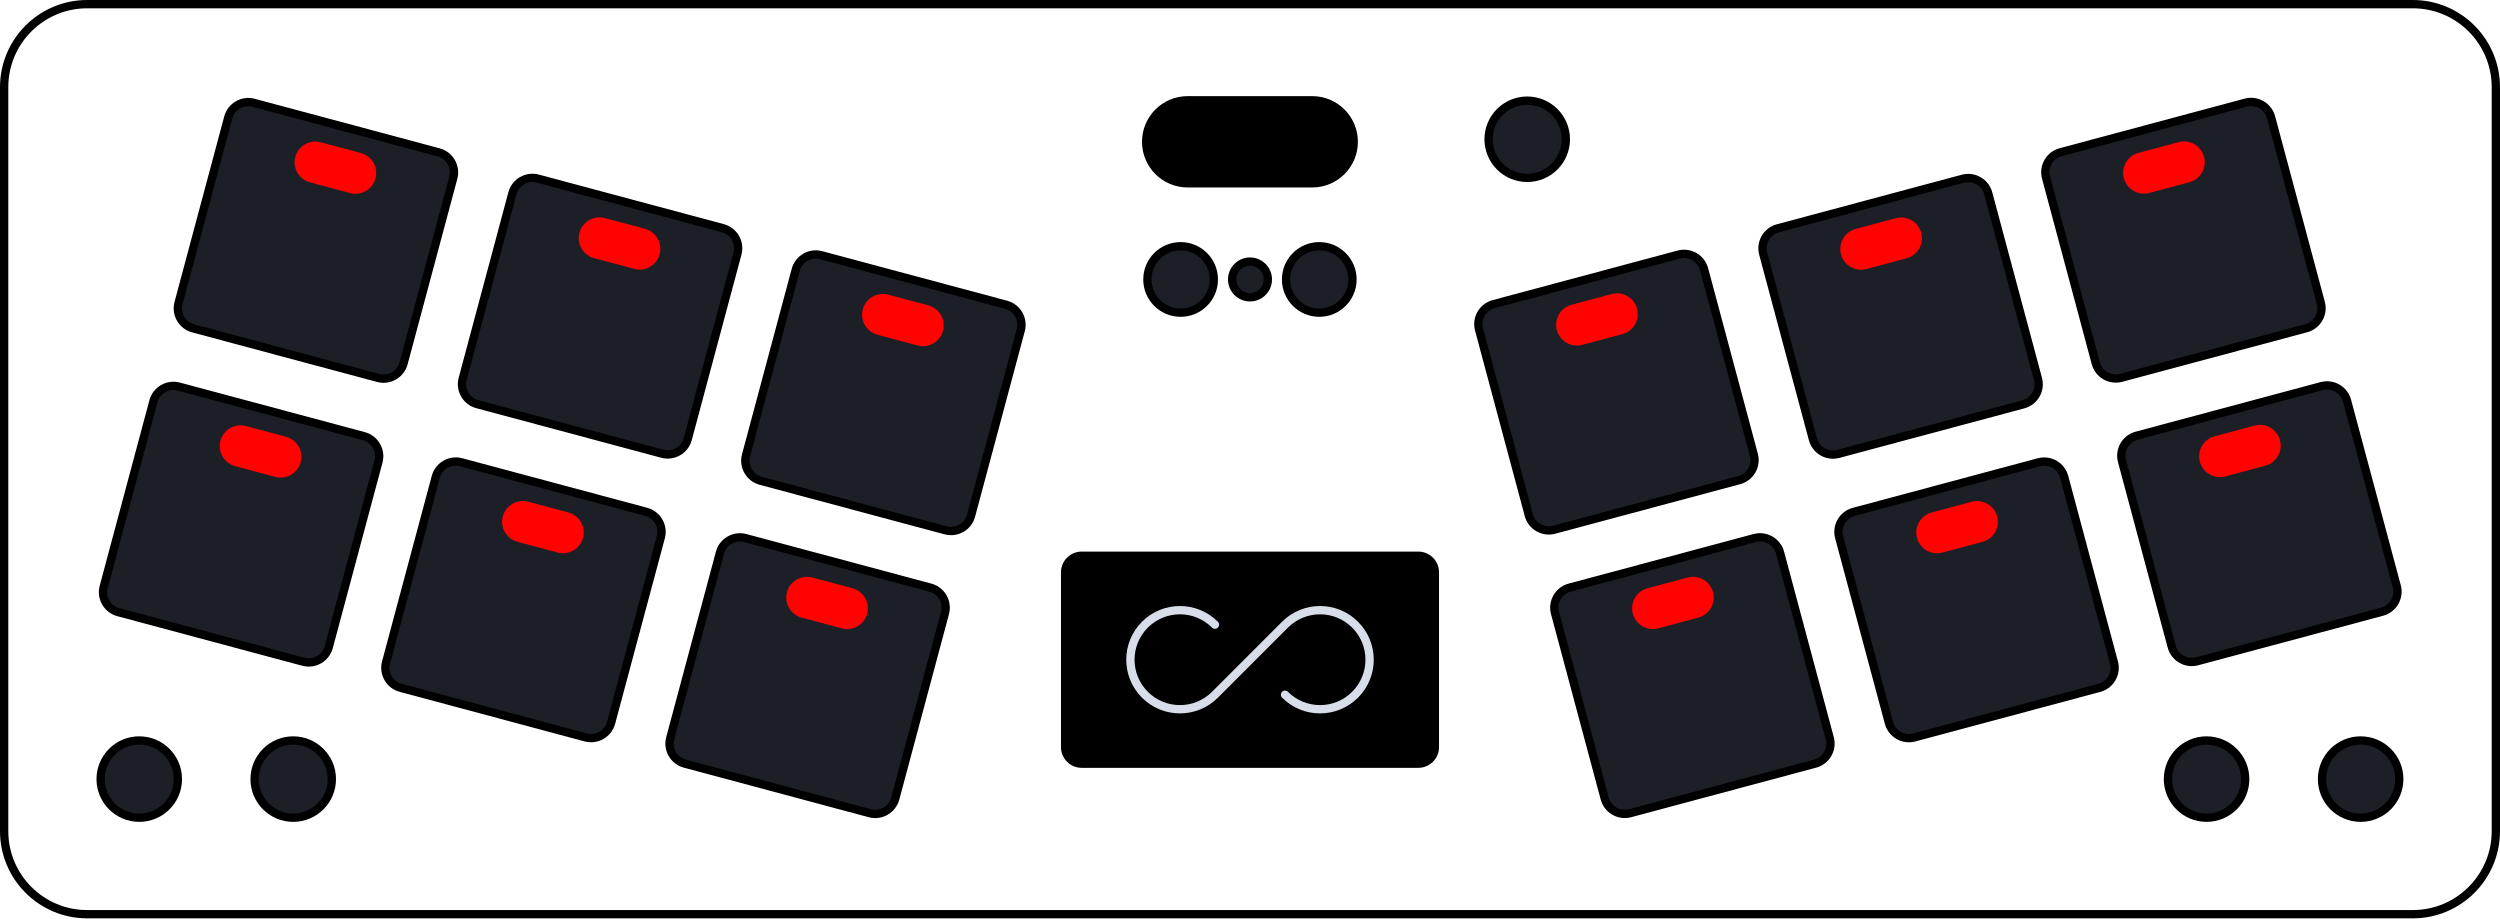
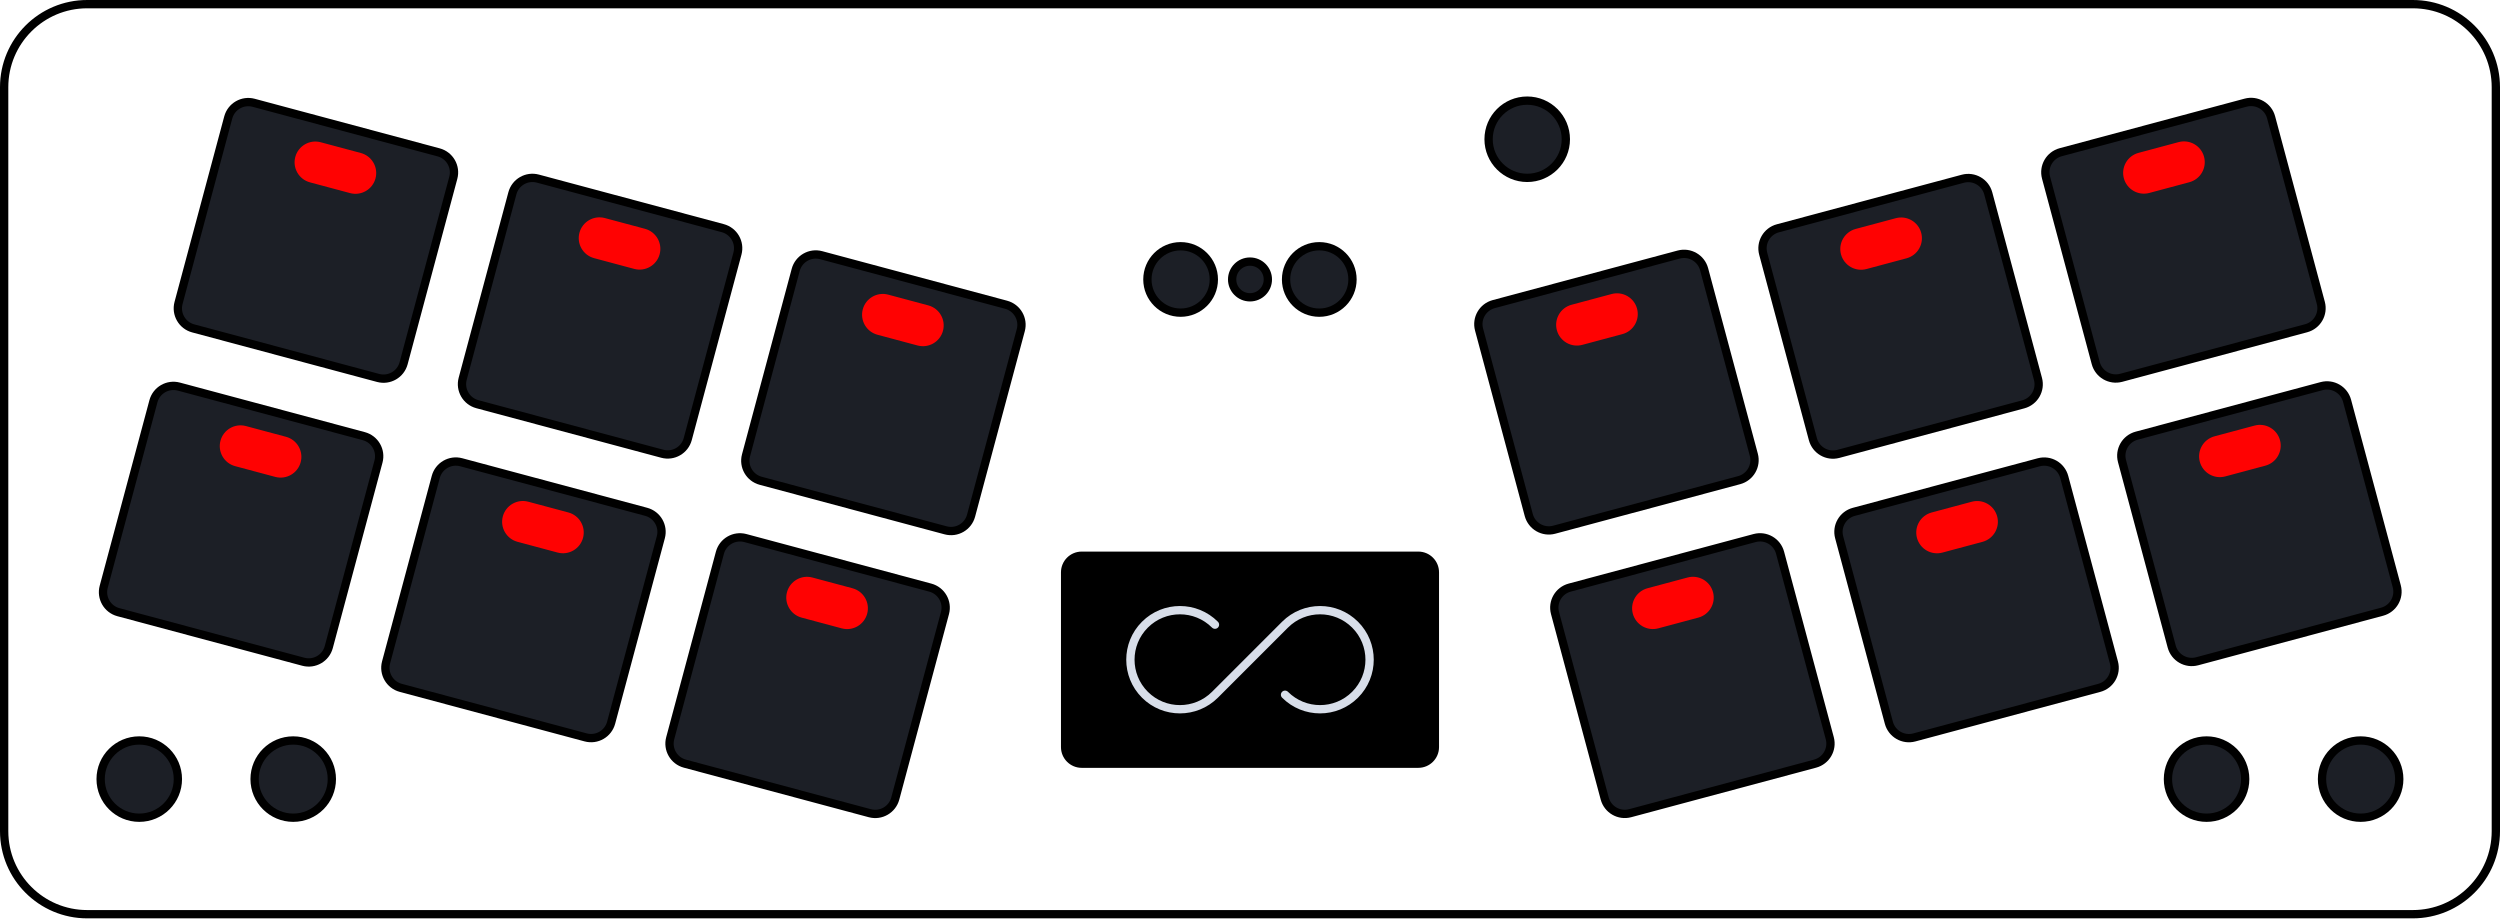
<svg xmlns="http://www.w3.org/2000/svg" viewBox="0 0 602.145 221.193" width="602.145" height="221.193" version="1.1" id="svg178" xml:space="preserve">
  <defs id="defs4">
    <marker id="DistanceX" orient="auto" refX="0" refY="0" style="overflow:visible">
      <path d="M 3,-3 -3,3 M 0,-5 V 5" style="stroke:#000000;stroke-width:0.5" id="path1" />
    </marker>
    <pattern id="Hatch" patternUnits="userSpaceOnUse" width="8" height="8" x="0" y="0">
      <path d="M8 4 l-4,4" stroke="#000000" stroke-width="0.25" linecap="square" id="path2" />
      <path d="M6 2 l-4,4" stroke="#000000" stroke-width="0.25" linecap="square" id="path3" />
      <path d="M4 0 l-4,4" stroke="#000000" stroke-width="0.25" linecap="square" id="path4" />
    </pattern>
    <symbol id="*MODEL_SPACE" />
    <symbol id="*PAPER_SPACE" />
  </defs>
  <rect style="fill:none;fill-opacity:1;stroke:#000000;stroke-width:2;stroke-linecap:round;stroke-opacity:1" id="rect2" width="600.145" height="219.193" x="1" y="1" rx="20" ry="20" />
  <g id="layer5">
    <rect style="display:inline;fill:#000000;fill-opacity:1;stroke:none;stroke-width:2;stroke-linecap:round;stroke-dasharray:none;stroke-opacity:1" id="oled" width="91.059" height="52.091" x="255.543" y="132.851" rx="5" ry="5" />
    <path fill="none" stroke="#000000" d="m 309.51,167.334 a 11.932,11.932 0 1 0 0,-16.875 l -16.875,16.875 a 11.932,11.932 0 1 1 0,-16.875" id="logo" style="stroke:#d8dee9;stroke-width:2;stroke-linecap:round;stroke-dasharray:none;stroke-opacity:1" />
  </g>
  <g id="layer4">
    <rect style="fill:#1c1f26;fill-opacity:1;stroke:#000000;stroke-width:2;stroke-linecap:round;stroke-opacity:1;stroke-dasharray:none" id="pin27" width="56.119" height="56.253" x="-116.544" y="8.102" rx="5" ry="5" transform="matrix(-0.9659258,-0.258819,-0.258819,0.9659258,0,0)" />
    <rect style="fill:#1c1f26;fill-opacity:1;stroke:#000000;stroke-width:2;stroke-linecap:round;stroke-opacity:1;stroke-dasharray:none" id="pin28" width="56.119" height="56.253" x="-187.376" y="8.024" rx="5" ry="5" transform="matrix(-0.9659258,-0.258819,-0.258819,0.9659258,0,0)" />
    <rect style="fill:#1c1f26;fill-opacity:1;stroke:#000000;stroke-width:2;stroke-linecap:round;stroke-opacity:1;stroke-dasharray:none" id="pin05" width="56.119" height="56.253" x="323.561" y="234.559" rx="5" ry="5" transform="rotate(-15)" />
    <rect style="fill:#1c1f26;fill-opacity:1;stroke:#000000;stroke-width:2;stroke-linecap:round;stroke-opacity:1;stroke-dasharray:none" id="pin26" width="56.119" height="56.253" x="-258.066" y="78.717" rx="5" ry="5" transform="matrix(-0.9659258,-0.258819,-0.258819,0.9659258,0,0)" />
    <rect style="fill:#1c1f26;fill-opacity:1;stroke:#000000;stroke-width:2;stroke-linecap:round;stroke-opacity:1;stroke-dasharray:none" id="pin15" width="56.119" height="56.253" x="-187.233" y="78.792" rx="5" ry="5" transform="matrix(-0.9659258,-0.258819,-0.258819,0.9659258,0,0)" />
    <rect style="fill:#1c1f26;fill-opacity:1;stroke:#000000;stroke-width:2;stroke-linecap:round;stroke-opacity:1;stroke-dasharray:none" id="pin14" width="56.119" height="56.253" x="-116.828" y="78.792" rx="5" ry="5" transform="matrix(-0.9659258,-0.258819,-0.258819,0.9659258,0,0)" />
    <rect style="fill:#1c1f26;fill-opacity:1;stroke:#000000;stroke-width:2;stroke-linecap:round;stroke-opacity:1;stroke-dasharray:none" id="pin02" width="56.119" height="56.253" x="323.561" y="163.87" rx="5" ry="5" transform="rotate(-15)" />
    <rect style="fill:#1c1f26;fill-opacity:1;stroke:#000000;stroke-width:2;stroke-linecap:round;stroke-opacity:1;stroke-dasharray:none" id="pin03" width="56.119" height="56.253" x="394.395" y="163.944" rx="5" ry="5" transform="rotate(-15)" />
    <rect style="fill:#1c1f26;fill-opacity:1;stroke:#000000;stroke-width:2;stroke-linecap:round;stroke-opacity:1;stroke-dasharray:none" id="pin04" width="56.119" height="56.253" x="464.941" y="163.875" rx="5" ry="5" transform="rotate(-15)" />
    <rect style="fill:#1c1f26;fill-opacity:1;stroke:#000000;stroke-width:2;stroke-linecap:round;stroke-opacity:1;stroke-dasharray:none" id="pin07" width="56.119" height="56.253" x="464.943" y="234.559" rx="5" ry="5" transform="rotate(-15)" />
    <rect style="fill:#1c1f26;fill-opacity:1;stroke:#000000;stroke-width:2;stroke-linecap:round;stroke-opacity:1;stroke-dasharray:none" id="pin06" width="56.119" height="56.253" x="394.391" y="234.646" rx="5" ry="5" transform="rotate(-15)" />
    <rect style="fill:#1c1f26;fill-opacity:1;stroke:#000000;stroke-width:2;stroke-linecap:round;stroke-opacity:1;stroke-dasharray:none" id="pin29" width="56.119" height="56.253" x="-258.067" y="8.179" rx="5" ry="5" transform="matrix(-0.9659258,-0.258819,-0.258819,0.9659258,0,0)" />
    <ellipse style="display:inline;fill:#1c1f26;fill-opacity:1;stroke:#000000;stroke-width:2;stroke-linecap:round;stroke-opacity:1;stroke-dasharray:none" id="pin12" cx="33.542" cy="187.652" rx="9.302" ry="9.302" />
    <ellipse style="display:inline;fill:#1c1f26;fill-opacity:1;stroke:#000000;stroke-width:2;stroke-linecap:round;stroke-opacity:1;stroke-dasharray:none" id="pin13" cx="70.625" cy="187.652" rx="9.302" ry="9.302" />
    <ellipse style="display:inline;fill:#1c1f26;fill-opacity:1;stroke:#000000;stroke-width:2;stroke-linecap:round;stroke-opacity:1;stroke-dasharray:none" id="pin08" cx="531.47" cy="187.652" rx="9.302" ry="9.302" />
    <ellipse style="display:inline;fill:#1c1f26;fill-opacity:1;stroke:#000000;stroke-width:2;stroke-linecap:round;stroke-opacity:1;stroke-dasharray:none" id="pin09" cx="568.578" cy="187.652" rx="9.302" ry="9.302" />
    <ellipse style="display:inline;fill:#1c1f26;fill-opacity:1;stroke:#000000;stroke-width:2;stroke-linecap:round;stroke-opacity:1;stroke-dasharray:none" id="pin01" cx="367.842" cy="33.54" rx="9.302" ry="9.302" />
    <circle style="display:inline;fill:#1c1f26;fill-opacity:1;stroke:#000000;stroke-width:2;stroke-linecap:round;stroke-dasharray:none;stroke-opacity:1" id="pin08-2" cx="284.361" cy="67.308" r="8" />
    <circle style="display:inline;fill:#1c1f26;fill-opacity:1;stroke:#000000;stroke-width:2;stroke-linecap:round;stroke-dasharray:none;stroke-opacity:1" id="pin08-2-9" cx="317.758" cy="67.308" r="8" />
  </g>
  <g id="layer1" transform="matrix(-1,0,0,1,666.9769,0)" style="display:none">
    <rect style="fill:#1c1f26;fill-opacity:1;stroke:#fe0000;stroke-width:2;stroke-linecap:round;stroke-dasharray:none;stroke-opacity:1" id="pin02-1" width="56.119" height="56.253" x="-430.813" y="186.471" rx="5" ry="5" transform="matrix(-0.9659258,-0.258819,-0.258819,0.9659258,0,0)" />
    <rect style="fill:#ff0202;fill-opacity:1;stroke:none;stroke-width:2;stroke-linecap:round;stroke-dasharray:none;stroke-opacity:1" id="rect5" width="5" height="5" x="-405.254" y="186.471" transform="matrix(-0.9659258,-0.258819,-0.258819,0.9659258,0,0)" />
    <rect style="fill:#ff0202;fill-opacity:1;stroke:none;stroke-width:2;stroke-linecap:round;stroke-dasharray:none;stroke-opacity:1" id="rect6" width="20" height="10" x="-412.754" y="191.471" rx="5" ry="5" transform="matrix(-0.9659258,-0.258819,-0.258819,0.9659258,0,0)" />
  </g>
  <g id="layer2" style="display:none">
    <rect style="fill:#ff0202;fill-opacity:1;stroke:none;stroke-width:2;stroke-linecap:round;stroke-dasharray:none;stroke-opacity:1" id="rect5-9" width="5" height="5" x="349.121" y="163.87" transform="rotate(-15)" />
    <rect style="fill:#ff0202;fill-opacity:1;stroke:none;stroke-width:2;stroke-linecap:round;stroke-dasharray:none;stroke-opacity:1" id="rect5-9-1" width="5" height="5" x="419.954" y="163.944" transform="rotate(-15)" />
    <rect style="fill:#ff0202;fill-opacity:1;stroke:none;stroke-width:2;stroke-linecap:round;stroke-dasharray:none;stroke-opacity:1" id="rect5-9-4" width="5" height="5" x="490.501" y="163.875" transform="rotate(-15)" />
    <rect style="fill:#ff0202;fill-opacity:1;stroke:none;stroke-width:2;stroke-linecap:round;stroke-dasharray:none;stroke-opacity:1" id="rect5-9-8" width="5" height="5" x="490.502" y="234.559" transform="rotate(-15)" />
    <rect style="fill:#ff0202;fill-opacity:1;stroke:none;stroke-width:2;stroke-linecap:round;stroke-dasharray:none;stroke-opacity:1" id="rect5-9-5" width="5" height="5" x="419.951" y="234.646" transform="rotate(-15)" />
    <rect style="fill:#ff0202;fill-opacity:1;stroke:none;stroke-width:2;stroke-linecap:round;stroke-dasharray:none;stroke-opacity:1" id="rect5-9-3" width="5" height="5" x="349.121" y="234.559" transform="rotate(-15)" />
    <rect style="fill:#ff0202;fill-opacity:1;stroke:none;stroke-width:2;stroke-linecap:round;stroke-dasharray:none;stroke-opacity:1" id="rect5-1" width="5" height="5" x="-232.508" y="8.179" transform="matrix(-0.9659258,-0.258819,-0.258819,0.9659258,0,0)" />
    <rect style="fill:#ff0202;fill-opacity:1;stroke:none;stroke-width:2;stroke-linecap:round;stroke-dasharray:none;stroke-opacity:1" id="rect5-6" width="5" height="5" x="-161.816" y="8.024" transform="matrix(-0.9659258,-0.258819,-0.258819,0.9659258,0,0)" />
    <rect style="fill:#ff0202;fill-opacity:1;stroke:none;stroke-width:2;stroke-linecap:round;stroke-dasharray:none;stroke-opacity:1" id="rect5-2" width="5" height="5" x="-90.984" y="8.102" transform="matrix(-0.9659258,-0.258819,-0.258819,0.9659258,0,0)" />
    <rect style="fill:#ff0202;fill-opacity:1;stroke:none;stroke-width:2;stroke-linecap:round;stroke-dasharray:none;stroke-opacity:1" id="rect5-61" width="5" height="5" x="-91.268" y="78.792" transform="matrix(-0.9659258,-0.258819,-0.258819,0.9659258,0,0)" />
    <rect style="fill:#ff0202;fill-opacity:1;stroke:none;stroke-width:2;stroke-linecap:round;stroke-dasharray:none;stroke-opacity:1" id="rect5-5" width="5" height="5" x="-161.674" y="78.792" transform="matrix(-0.9659258,-0.258819,-0.258819,0.9659258,0,0)" />
    <rect style="fill:#ff0202;fill-opacity:1;stroke:none;stroke-width:2;stroke-linecap:round;stroke-dasharray:none;stroke-opacity:1" id="rect5-7" width="5" height="5" x="-232.507" y="78.717" transform="matrix(-0.9659258,-0.258819,-0.258819,0.9659258,0,0)" />
  </g>
  <g id="layer3" style="display:inline">
    <rect style="fill:#ff0202;fill-opacity:1;stroke:none;stroke-width:2;stroke-linecap:round;stroke-dasharray:none;stroke-opacity:1" id="led-11" width="20" height="10" x="-240.008" y="13.179" rx="5" ry="5" transform="matrix(-0.9659258,-0.258819,-0.258819,0.9659258,0,0)" />
    <rect style="fill:#ff0202;fill-opacity:1;stroke:none;stroke-width:2;stroke-linecap:round;stroke-dasharray:none;stroke-opacity:1" id="led-10" width="20" height="10" x="-169.316" y="13.024" rx="5" ry="5" transform="matrix(-0.9659258,-0.258819,-0.258819,0.9659258,0,0)" />
    <rect style="fill:#ff0202;fill-opacity:1;stroke:none;stroke-width:2;stroke-linecap:round;stroke-dasharray:none;stroke-opacity:1" id="led-9" width="20" height="10" x="-98.484" y="13.102" rx="5" ry="5" transform="matrix(-0.9659258,-0.258819,-0.258819,0.9659258,0,0)" />
    <rect style="fill:#ff0202;fill-opacity:1;stroke:none;stroke-width:2;stroke-linecap:round;stroke-dasharray:none;stroke-opacity:1" id="led-8" width="20" height="10" x="-98.768" y="83.792" rx="5" ry="5" transform="matrix(-0.9659258,-0.258819,-0.258819,0.9659258,0,0)" />
    <rect style="fill:#ff0202;fill-opacity:1;stroke:none;stroke-width:2;stroke-linecap:round;stroke-dasharray:none;stroke-opacity:1" id="led-7" width="20" height="10" x="-169.174" y="83.792" rx="5" ry="5" transform="matrix(-0.9659258,-0.258819,-0.258819,0.9659258,0,0)" />
    <rect style="fill:#ff0202;fill-opacity:1;stroke:none;stroke-width:2;stroke-linecap:round;stroke-dasharray:none;stroke-opacity:1" id="led-6" width="20" height="10" x="-240.007" y="83.717" rx="5" ry="5" transform="matrix(-0.9659258,-0.258819,-0.258819,0.9659258,0,0)" />
    <rect style="fill:#ff0202;fill-opacity:1;stroke:none;stroke-width:2;stroke-linecap:round;stroke-dasharray:none;stroke-opacity:1" id="led-0" width="20" height="10" x="341.621" y="168.87" rx="5" ry="5" transform="rotate(-15)" />
    <rect style="fill:#ff0202;fill-opacity:1;stroke:none;stroke-width:2;stroke-linecap:round;stroke-dasharray:none;stroke-opacity:1" id="led-1" width="20" height="10" x="412.454" y="168.944" rx="5" ry="5" transform="rotate(-15)" />
    <rect style="fill:#ff0202;fill-opacity:1;stroke:none;stroke-width:2;stroke-linecap:round;stroke-dasharray:none;stroke-opacity:1" id="led-2" width="20" height="10" x="483.001" y="168.875" rx="5" ry="5" transform="rotate(-15)" />
    <rect style="fill:#ff0202;fill-opacity:1;stroke:none;stroke-width:2;stroke-linecap:round;stroke-dasharray:none;stroke-opacity:1" id="led-5" width="20" height="10" x="341.621" y="239.559" rx="5" ry="5" transform="rotate(-15)" />
    <rect style="fill:#ff0202;fill-opacity:1;stroke:none;stroke-width:2;stroke-linecap:round;stroke-dasharray:none;stroke-opacity:1" id="led-4" width="20" height="10" x="412.451" y="239.646" rx="5" ry="5" transform="rotate(-15)" />
    <rect style="fill:#ff0202;fill-opacity:1;stroke:none;stroke-width:2;stroke-linecap:round;stroke-dasharray:none;stroke-opacity:1" id="led-3" width="20" height="10" x="483.002" y="239.559" rx="5" ry="5" transform="rotate(-15)" />
    <ellipse style="display:inline;fill:#1c1f26;fill-opacity:1;stroke:#000000;stroke-width:2;stroke-linecap:round;stroke-opacity:1;stroke-dasharray:none" id="board-led" cx="301.072" cy="67.308" rx="4.301" ry="4.301" />
  </g>
-   <rect style="display:inline;fill:#000000;fill-opacity:1;stroke:#000000;stroke-width:2;stroke-linecap:round;stroke-opacity:1" id="test-btn" width="50" height="20" x="276.06" y="24.154" rx="10" ry="10" />
+   <rect style="display:none;fill:#000000;fill-opacity:1;stroke:#000000;stroke-width:2;stroke-linecap:round;stroke-opacity:1" id="test-btn" width="50" height="20" x="276.06" y="24.154" rx="10" ry="10" />
  <g id="layer6" style="display:none">
    <path style="fill:#ff0202;fill-opacity:1;stroke:#000000;stroke-width:2;stroke-linecap:round;stroke-dasharray:none;stroke-opacity:1" d="M 362.228,101.711 416.435,87.186" id="pin02-label" />
    <path style="fill:#ff0202;fill-opacity:1;stroke:#000000;stroke-width:2;stroke-linecap:round;stroke-dasharray:none;stroke-opacity:1" d="M 430.668,83.449 484.875,68.925" id="pin03-label" />
    <path style="fill:#ff0202;fill-opacity:1;stroke:#000000;stroke-width:2;stroke-linecap:round;stroke-dasharray:none;stroke-opacity:1" d="M 498.792,65.123 552.999,50.599" id="pin04-label" />
    <path style="fill:#ff0202;fill-opacity:1;stroke:#000000;stroke-width:2;stroke-linecap:round;stroke-dasharray:none;stroke-opacity:1" d="M 380.524,169.991 434.731,155.466" id="pin05-label" />
    <path style="fill:#ff0202;fill-opacity:1;stroke:#000000;stroke-width:2;stroke-linecap:round;stroke-dasharray:none;stroke-opacity:1" d="m 448.963,151.743 54.207,-14.525" id="pin06-label" />
    <path style="fill:#ff0202;fill-opacity:1;stroke:#000000;stroke-width:2;stroke-linecap:round;stroke-dasharray:none;stroke-opacity:1" d="m 517.089,133.399 54.207,-14.525" id="pin07-label" />
    <path style="fill:#ff0202;fill-opacity:1;stroke:#000000;stroke-width:2;stroke-linecap:round;stroke-dasharray:none;stroke-opacity:1" d="m 221.62,169.996 -54.207,-14.525" id="pin26-label" />
    <path style="fill:#ff0202;fill-opacity:1;stroke:#000000;stroke-width:2;stroke-linecap:round;stroke-dasharray:none;stroke-opacity:1" d="M 153.181,151.735 98.974,137.21" id="pin15-label" />
    <path style="fill:#ff0202;fill-opacity:1;stroke:#000000;stroke-width:2;stroke-linecap:round;stroke-dasharray:none;stroke-opacity:1" d="M 85.175,133.513 30.968,118.988" id="pin14-label" />
    <path style="fill:#ff0202;fill-opacity:1;stroke:#000000;stroke-width:2;stroke-linecap:round;stroke-dasharray:none;stroke-opacity:1" d="M 103.196,65.158 48.989,50.634" id="pin27-label" />
    <path style="fill:#ff0202;fill-opacity:1;stroke:#000000;stroke-width:2;stroke-linecap:round;stroke-dasharray:none;stroke-opacity:1" d="M 117.428,68.89 171.634,83.415" id="pin28-label" />
    <path style="display:inline;fill:#ff0202;fill-opacity:1;stroke:#000000;stroke-width:2;stroke-linecap:round;stroke-dasharray:none;stroke-opacity:1" d="m 185.671,87.336 54.207,14.525" id="pin29-label" />
    <path style="fill:#ff0202;stroke:#000000;stroke-width:2;stroke-linecap:round" d="m 522.485,190.06 17.97,-4.815" id="pin08-label" />
    <path style="fill:#ff0202;stroke:#000000;stroke-width:2;stroke-linecap:round" d="m 559.593,190.06 17.97,-4.815" id="pin09-label" />
    <path style="fill:#ff0202;stroke:#000000;stroke-width:2;stroke-linecap:round" d="m 61.64,185.245 17.97,4.815" id="pin13-label" />
    <path style="fill:#ff0202;stroke:#000000;stroke-width:2;stroke-linecap:round" d="M 42.527,190.06 24.557,185.245" id="pin12-label" />
    <path style="fill:#ff0202;stroke:#000000;stroke-width:2;stroke-linecap:round" d="m 358.857,35.948 17.97,-4.815" id="pin01-label" />
  </g>
</svg>
